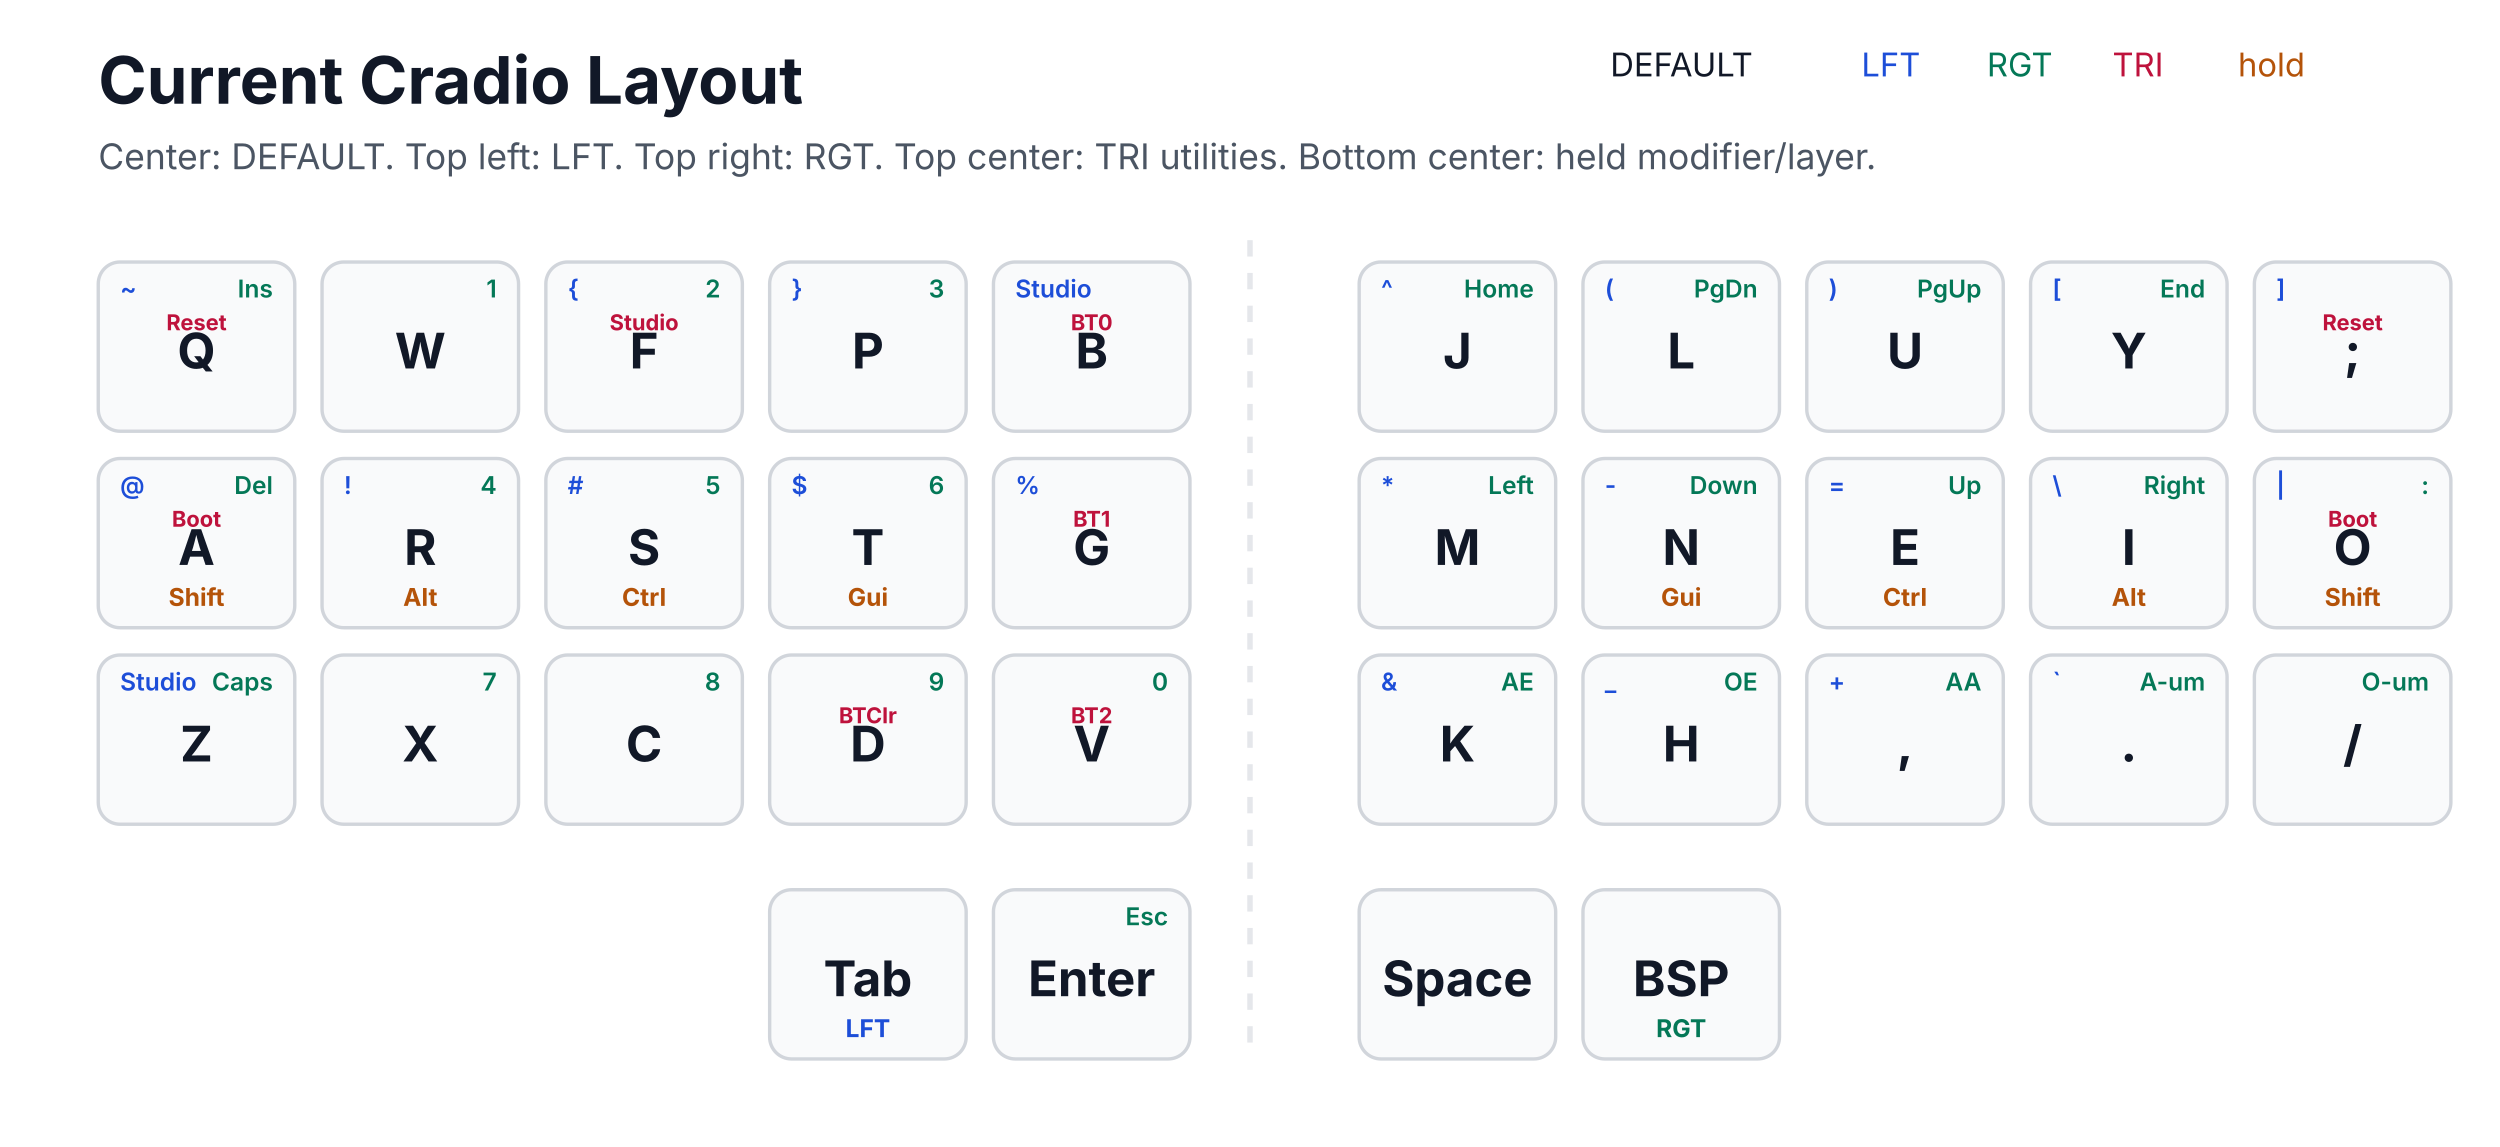
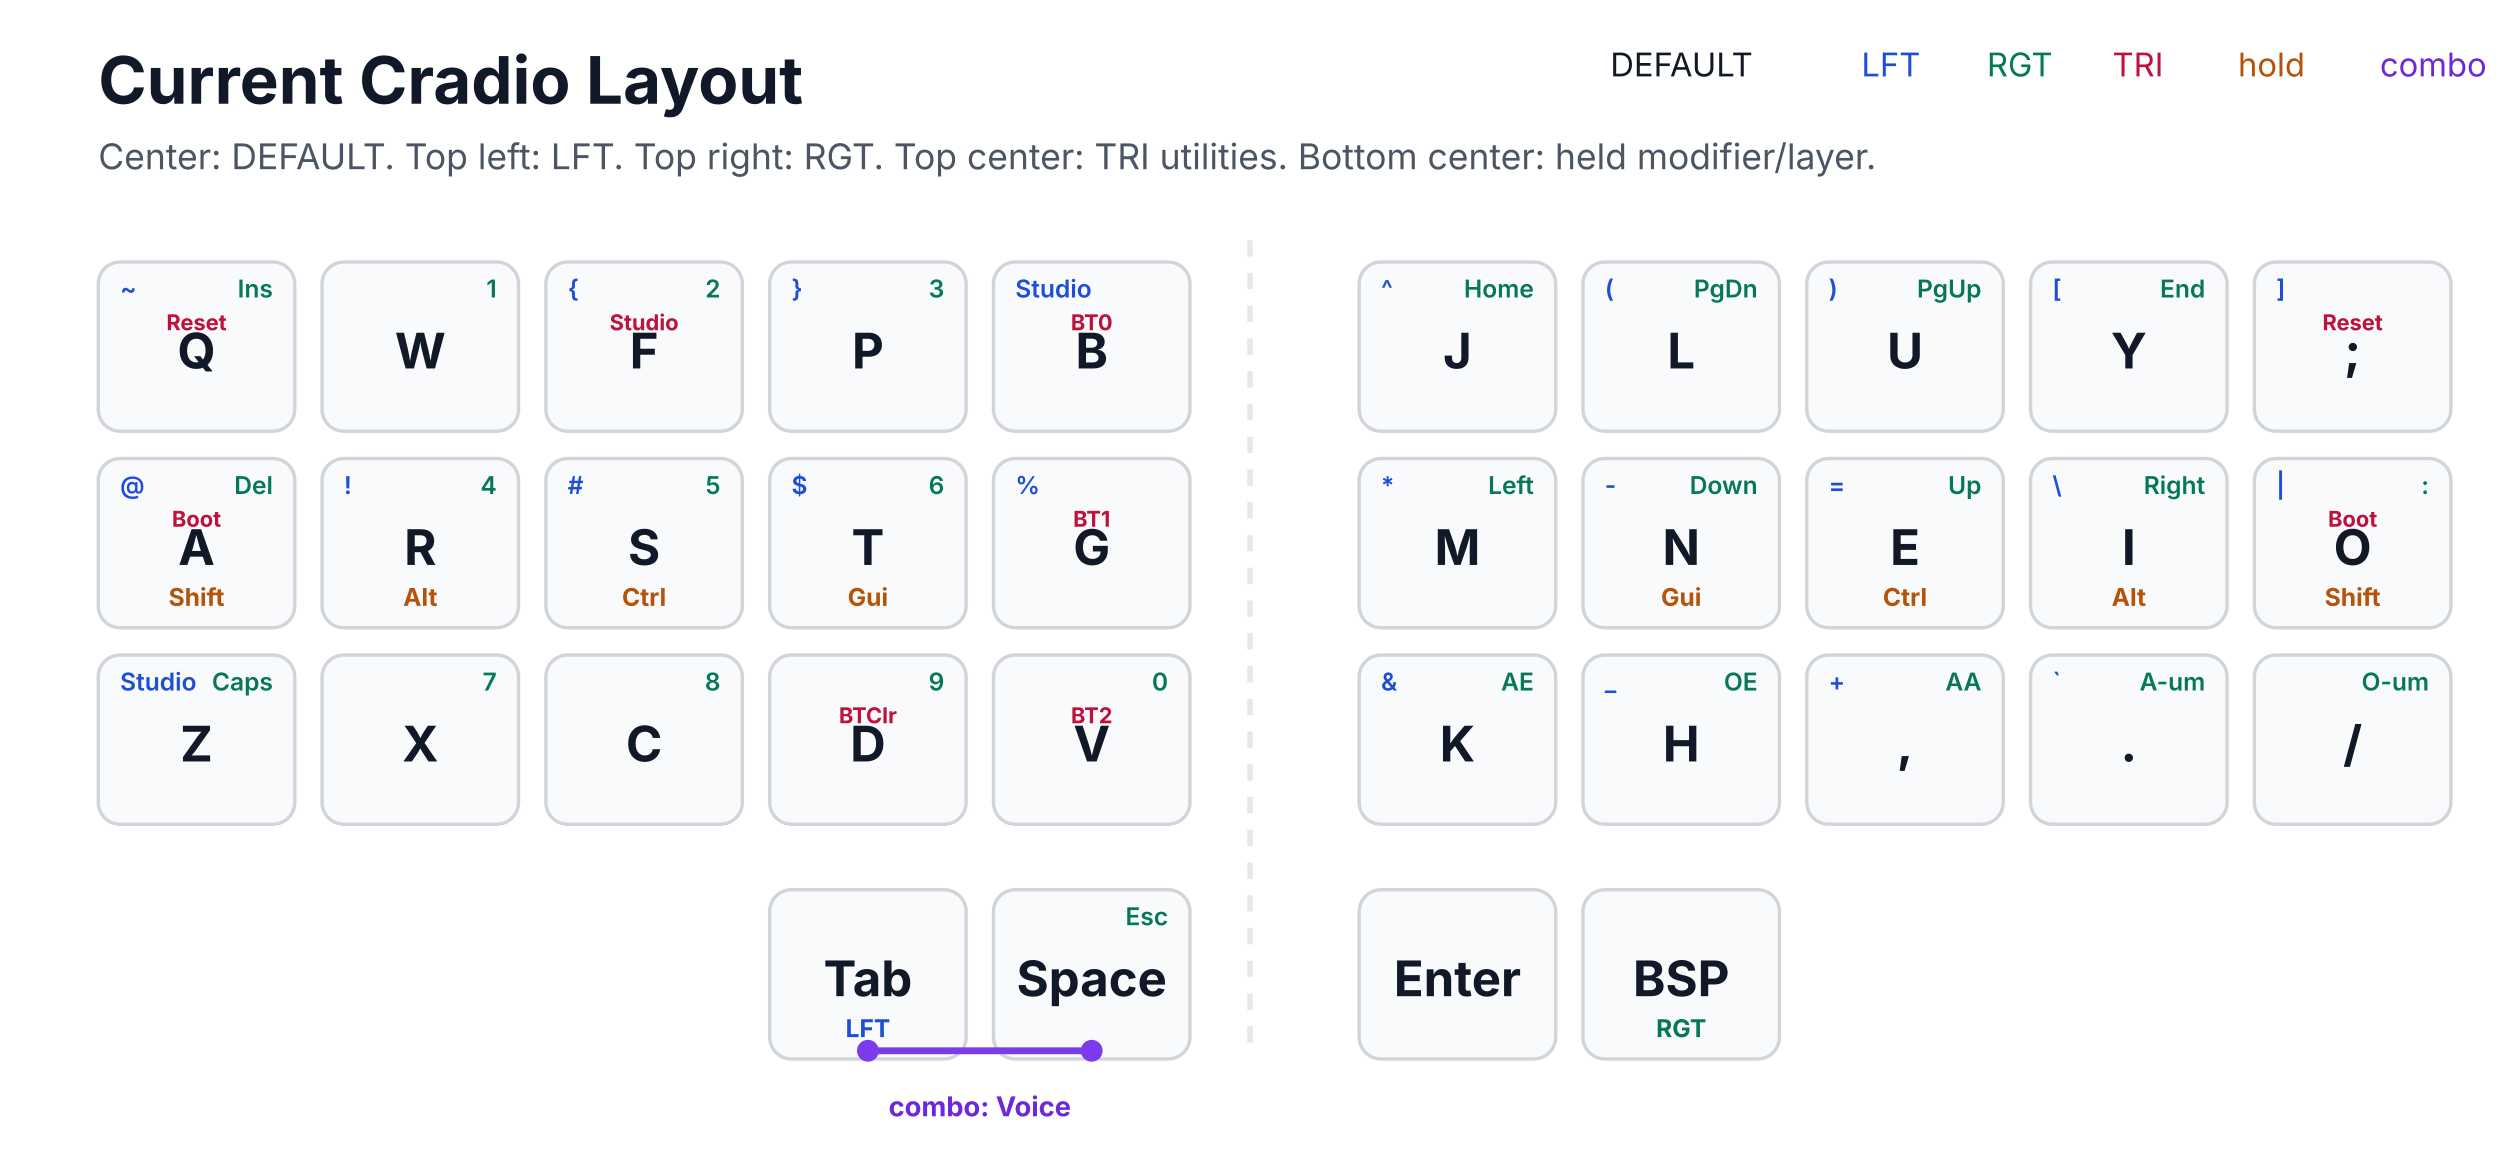
- <svg xmlns="http://www.w3.org/2000/svg" width="916" height="420" viewBox="0 0 916 420" role="img" aria-labelledby="title desc">
+ <svg xmlns="http://www.w3.org/2000/svg" width="916" height="430" viewBox="0 0 916 430" role="img" aria-labelledby="title desc">
  <style>
    svg { background: #ffffff; font-family: Inter, ui-sans-serif, system-ui, -apple-system, BlinkMacSystemFont, "Segoe UI", sans-serif; }
    .key rect { fill: #f9fafb; stroke: #d1d5db; stroke-width: 1.25; }
    .legend text { font-size: 12px; }
    .title { font-size: 24px; font-weight: 750; fill: #111827; }
    .subtitle { font-size: 13px; fill: #4b5563; }
  </style>
  <text x="36" y="38" class="title">Current Cradio Layout</text>
  <text x="36" y="62" class="subtitle">Center: DEFAULT. Top left: LFT. Top right: RGT. Top center: TRI utilities. Bottom center: held modifier/layer.</text>
  <g class="legend" transform="translate(590 28)">
    <text x="0" y="0" fill="#111827">DEFAULT</text>
    <text x="92" y="0" fill="#1d4ed8">LFT</text>
    <text x="138" y="0" fill="#047857">RGT</text>
    <text x="184" y="0" fill="#be123c">TRI</text>
    <text x="230" y="0" fill="#b45309">hold</text>
+     <text x="282" y="0" fill="#6d28d9">combo</text>
  </g>
  <line x1="458" y1="88" x2="458" y2="386" stroke="#e5e7eb" stroke-width="2" stroke-dasharray="6 6" />
  <g class="key" data-index="0">
    <rect x="36.0" y="96.0" width="72" height="62" rx="8" ry="8" />
    <text x="72.0" y="135.0" text-anchor="middle" font-size="18" font-weight="700" fill="#111827">Q</text>
    <text x="44.0" y="109.0" text-anchor="start" font-size="9" font-weight="600" fill="#1d4ed8">~</text>
    <text x="100.0" y="109.0" text-anchor="end" font-size="9" font-weight="600" fill="#047857">Ins</text>
    <text x="72.0" y="121.0" text-anchor="middle" font-size="8" font-weight="700" fill="#be123c">Reset</text>
  </g>
  <g class="key" data-index="1">
    <rect x="118.0" y="96.0" width="72" height="62" rx="8" ry="8" />
    <text x="154.0" y="135.0" text-anchor="middle" font-size="18" font-weight="700" fill="#111827">W</text>
    <text x="182.0" y="109.0" text-anchor="end" font-size="9" font-weight="600" fill="#047857">1</text>
  </g>
  <g class="key" data-index="2">
    <rect x="200.0" y="96.0" width="72" height="62" rx="8" ry="8" />
    <text x="236.0" y="135.0" text-anchor="middle" font-size="18" font-weight="700" fill="#111827">F</text>
    <text x="208.0" y="109.0" text-anchor="start" font-size="9" font-weight="600" fill="#1d4ed8">{</text>
    <text x="264.0" y="109.0" text-anchor="end" font-size="9" font-weight="600" fill="#047857">2</text>
    <text x="236.0" y="121.0" text-anchor="middle" font-size="8" font-weight="700" fill="#be123c">Studio</text>
  </g>
  <g class="key" data-index="3">
    <rect x="282.0" y="96.0" width="72" height="62" rx="8" ry="8" />
    <text x="318.0" y="135.0" text-anchor="middle" font-size="18" font-weight="700" fill="#111827">P</text>
    <text x="290.0" y="109.0" text-anchor="start" font-size="9" font-weight="600" fill="#1d4ed8">}</text>
    <text x="346.0" y="109.0" text-anchor="end" font-size="9" font-weight="600" fill="#047857">3</text>
  </g>
  <g class="key" data-index="4">
    <rect x="364.0" y="96.0" width="72" height="62" rx="8" ry="8" />
    <text x="400.0" y="135.0" text-anchor="middle" font-size="18" font-weight="700" fill="#111827">B</text>
    <text x="372.0" y="109.0" text-anchor="start" font-size="9" font-weight="600" fill="#1d4ed8">Studio</text>
    <text x="400.0" y="121.0" text-anchor="middle" font-size="8" font-weight="700" fill="#be123c">BT0</text>
  </g>
  <g class="key" data-index="5">
    <rect x="498.0" y="96.0" width="72" height="62" rx="8" ry="8" />
    <text x="534.0" y="135.0" text-anchor="middle" font-size="18" font-weight="700" fill="#111827">J</text>
    <text x="506.0" y="109.0" text-anchor="start" font-size="9" font-weight="600" fill="#1d4ed8">^</text>
    <text x="562.0" y="109.0" text-anchor="end" font-size="9" font-weight="600" fill="#047857">Home</text>
  </g>
  <g class="key" data-index="6">
    <rect x="580.0" y="96.0" width="72" height="62" rx="8" ry="8" />
    <text x="616.0" y="135.0" text-anchor="middle" font-size="18" font-weight="700" fill="#111827">L</text>
    <text x="588.0" y="109.0" text-anchor="start" font-size="9" font-weight="600" fill="#1d4ed8">(</text>
    <text x="644.0" y="109.0" text-anchor="end" font-size="9" font-weight="600" fill="#047857">PgDn</text>
  </g>
  <g class="key" data-index="7">
    <rect x="662.0" y="96.0" width="72" height="62" rx="8" ry="8" />
    <text x="698.0" y="135.0" text-anchor="middle" font-size="18" font-weight="700" fill="#111827">U</text>
    <text x="670.0" y="109.0" text-anchor="start" font-size="9" font-weight="600" fill="#1d4ed8">)</text>
    <text x="726.0" y="109.0" text-anchor="end" font-size="9" font-weight="600" fill="#047857">PgUp</text>
  </g>
  <g class="key" data-index="8">
    <rect x="744.0" y="96.0" width="72" height="62" rx="8" ry="8" />
    <text x="780.0" y="135.0" text-anchor="middle" font-size="18" font-weight="700" fill="#111827">Y</text>
    <text x="752.0" y="109.0" text-anchor="start" font-size="9" font-weight="600" fill="#1d4ed8">[</text>
    <text x="808.0" y="109.0" text-anchor="end" font-size="9" font-weight="600" fill="#047857">End</text>
  </g>
  <g class="key" data-index="9">
    <rect x="826.0" y="96.0" width="72" height="62" rx="8" ry="8" />
    <text x="862.0" y="135.0" text-anchor="middle" font-size="18" font-weight="700" fill="#111827">;</text>
    <text x="834.0" y="109.0" text-anchor="start" font-size="9" font-weight="600" fill="#1d4ed8">]</text>
    <text x="862.0" y="121.0" text-anchor="middle" font-size="8" font-weight="700" fill="#be123c">Reset</text>
  </g>
  <g class="key" data-index="10">
    <rect x="36.0" y="168.0" width="72" height="62" rx="8" ry="8" />
    <text x="72.0" y="207.0" text-anchor="middle" font-size="18" font-weight="700" fill="#111827">A</text>
    <text x="44.0" y="181.0" text-anchor="start" font-size="9" font-weight="600" fill="#1d4ed8">@</text>
    <text x="100.0" y="181.0" text-anchor="end" font-size="9" font-weight="600" fill="#047857">Del</text>
    <text x="72.0" y="193.0" text-anchor="middle" font-size="8" font-weight="700" fill="#be123c">Boot</text>
    <text x="72.0" y="222.0" text-anchor="middle" font-size="9" font-weight="700" fill="#b45309">Shift</text>
  </g>
  <g class="key" data-index="11">
    <rect x="118.0" y="168.0" width="72" height="62" rx="8" ry="8" />
    <text x="154.0" y="207.0" text-anchor="middle" font-size="18" font-weight="700" fill="#111827">R</text>
    <text x="126.0" y="181.0" text-anchor="start" font-size="9" font-weight="600" fill="#1d4ed8">!</text>
    <text x="182.0" y="181.0" text-anchor="end" font-size="9" font-weight="600" fill="#047857">4</text>
    <text x="154.0" y="222.0" text-anchor="middle" font-size="9" font-weight="700" fill="#b45309">Alt</text>
  </g>
  <g class="key" data-index="12">
    <rect x="200.0" y="168.0" width="72" height="62" rx="8" ry="8" />
    <text x="236.0" y="207.0" text-anchor="middle" font-size="18" font-weight="700" fill="#111827">S</text>
    <text x="208.0" y="181.0" text-anchor="start" font-size="9" font-weight="600" fill="#1d4ed8">#</text>
    <text x="264.0" y="181.0" text-anchor="end" font-size="9" font-weight="600" fill="#047857">5</text>
    <text x="236.0" y="222.0" text-anchor="middle" font-size="9" font-weight="700" fill="#b45309">Ctrl</text>
  </g>
  <g class="key" data-index="13">
    <rect x="282.0" y="168.0" width="72" height="62" rx="8" ry="8" />
    <text x="318.0" y="207.0" text-anchor="middle" font-size="18" font-weight="700" fill="#111827">T</text>
    <text x="290.0" y="181.0" text-anchor="start" font-size="9" font-weight="600" fill="#1d4ed8">$</text>
    <text x="346.0" y="181.0" text-anchor="end" font-size="9" font-weight="600" fill="#047857">6</text>
    <text x="318.0" y="222.0" text-anchor="middle" font-size="9" font-weight="700" fill="#b45309">Gui</text>
  </g>
  <g class="key" data-index="14">
    <rect x="364.0" y="168.0" width="72" height="62" rx="8" ry="8" />
    <text x="400.0" y="207.0" text-anchor="middle" font-size="18" font-weight="700" fill="#111827">G</text>
    <text x="372.0" y="181.0" text-anchor="start" font-size="9" font-weight="600" fill="#1d4ed8">%</text>
    <text x="400.0" y="193.0" text-anchor="middle" font-size="8" font-weight="700" fill="#be123c">BT1</text>
  </g>
  <g class="key" data-index="15">
    <rect x="498.0" y="168.0" width="72" height="62" rx="8" ry="8" />
    <text x="534.0" y="207.0" text-anchor="middle" font-size="18" font-weight="700" fill="#111827">M</text>
    <text x="506.0" y="181.0" text-anchor="start" font-size="9" font-weight="600" fill="#1d4ed8">*</text>
    <text x="562.0" y="181.0" text-anchor="end" font-size="9" font-weight="600" fill="#047857">Left</text>
  </g>
  <g class="key" data-index="16">
    <rect x="580.0" y="168.0" width="72" height="62" rx="8" ry="8" />
    <text x="616.0" y="207.0" text-anchor="middle" font-size="18" font-weight="700" fill="#111827">N</text>
    <text x="588.0" y="181.0" text-anchor="start" font-size="9" font-weight="600" fill="#1d4ed8">-</text>
    <text x="644.0" y="181.0" text-anchor="end" font-size="9" font-weight="600" fill="#047857">Down</text>
    <text x="616.0" y="222.0" text-anchor="middle" font-size="9" font-weight="700" fill="#b45309">Gui</text>
  </g>
  <g class="key" data-index="17">
    <rect x="662.0" y="168.0" width="72" height="62" rx="8" ry="8" />
    <text x="698.0" y="207.0" text-anchor="middle" font-size="18" font-weight="700" fill="#111827">E</text>
    <text x="670.0" y="181.0" text-anchor="start" font-size="9" font-weight="600" fill="#1d4ed8">=</text>
    <text x="726.0" y="181.0" text-anchor="end" font-size="9" font-weight="600" fill="#047857">Up</text>
    <text x="698.0" y="222.0" text-anchor="middle" font-size="9" font-weight="700" fill="#b45309">Ctrl</text>
  </g>
  <g class="key" data-index="18">
    <rect x="744.0" y="168.0" width="72" height="62" rx="8" ry="8" />
    <text x="780.0" y="207.0" text-anchor="middle" font-size="18" font-weight="700" fill="#111827">I</text>
    <text x="752.0" y="181.0" text-anchor="start" font-size="9" font-weight="600" fill="#1d4ed8">\</text>
    <text x="808.0" y="181.0" text-anchor="end" font-size="9" font-weight="600" fill="#047857">Right</text>
    <text x="780.0" y="222.0" text-anchor="middle" font-size="9" font-weight="700" fill="#b45309">Alt</text>
  </g>
  <g class="key" data-index="19">
    <rect x="826.0" y="168.0" width="72" height="62" rx="8" ry="8" />
    <text x="862.0" y="207.0" text-anchor="middle" font-size="18" font-weight="700" fill="#111827">O</text>
    <text x="834.0" y="181.0" text-anchor="start" font-size="9" font-weight="600" fill="#1d4ed8">|</text>
    <text x="890.0" y="181.0" text-anchor="end" font-size="9" font-weight="600" fill="#047857">:</text>
    <text x="862.0" y="193.0" text-anchor="middle" font-size="8" font-weight="700" fill="#be123c">Boot</text>
    <text x="862.0" y="222.0" text-anchor="middle" font-size="9" font-weight="700" fill="#b45309">Shift</text>
  </g>
  <g class="key" data-index="20">
    <rect x="36.0" y="240.0" width="72" height="62" rx="8" ry="8" />
    <text x="72.0" y="279.0" text-anchor="middle" font-size="18" font-weight="700" fill="#111827">Z</text>
    <text x="44.0" y="253.0" text-anchor="start" font-size="9" font-weight="600" fill="#1d4ed8">Studio</text>
    <text x="100.0" y="253.0" text-anchor="end" font-size="9" font-weight="600" fill="#047857">Caps</text>
  </g>
  <g class="key" data-index="21">
    <rect x="118.0" y="240.0" width="72" height="62" rx="8" ry="8" />
    <text x="154.0" y="279.0" text-anchor="middle" font-size="18" font-weight="700" fill="#111827">X</text>
    <text x="182.0" y="253.0" text-anchor="end" font-size="9" font-weight="600" fill="#047857">7</text>
  </g>
  <g class="key" data-index="22">
    <rect x="200.0" y="240.0" width="72" height="62" rx="8" ry="8" />
    <text x="236.0" y="279.0" text-anchor="middle" font-size="18" font-weight="700" fill="#111827">C</text>
    <text x="264.0" y="253.0" text-anchor="end" font-size="9" font-weight="600" fill="#047857">8</text>
  </g>
  <g class="key" data-index="23">
    <rect x="282.0" y="240.0" width="72" height="62" rx="8" ry="8" />
    <text x="318.0" y="279.0" text-anchor="middle" font-size="18" font-weight="700" fill="#111827">D</text>
    <text x="346.0" y="253.0" text-anchor="end" font-size="9" font-weight="600" fill="#047857">9</text>
    <text x="318.0" y="265.0" text-anchor="middle" font-size="8" font-weight="700" fill="#be123c">BTClr</text>
  </g>
  <g class="key" data-index="24">
    <rect x="364.0" y="240.0" width="72" height="62" rx="8" ry="8" />
    <text x="400.0" y="279.0" text-anchor="middle" font-size="18" font-weight="700" fill="#111827">V</text>
    <text x="428.0" y="253.0" text-anchor="end" font-size="9" font-weight="600" fill="#047857">0</text>
    <text x="400.0" y="265.0" text-anchor="middle" font-size="8" font-weight="700" fill="#be123c">BT2</text>
  </g>
  <g class="key" data-index="25">
    <rect x="498.0" y="240.0" width="72" height="62" rx="8" ry="8" />
    <text x="534.0" y="279.0" text-anchor="middle" font-size="18" font-weight="700" fill="#111827">K</text>
    <text x="506.0" y="253.0" text-anchor="start" font-size="9" font-weight="600" fill="#1d4ed8">&amp;</text>
    <text x="562.0" y="253.0" text-anchor="end" font-size="9" font-weight="600" fill="#047857">AE</text>
  </g>
  <g class="key" data-index="26">
    <rect x="580.0" y="240.0" width="72" height="62" rx="8" ry="8" />
    <text x="616.0" y="279.0" text-anchor="middle" font-size="18" font-weight="700" fill="#111827">H</text>
    <text x="588.0" y="253.0" text-anchor="start" font-size="9" font-weight="600" fill="#1d4ed8">_</text>
    <text x="644.0" y="253.0" text-anchor="end" font-size="9" font-weight="600" fill="#047857">OE</text>
  </g>
  <g class="key" data-index="27">
    <rect x="662.0" y="240.0" width="72" height="62" rx="8" ry="8" />
    <text x="698.0" y="279.0" text-anchor="middle" font-size="18" font-weight="700" fill="#111827">,</text>
    <text x="670.0" y="253.0" text-anchor="start" font-size="9" font-weight="600" fill="#1d4ed8">+</text>
    <text x="726.0" y="253.0" text-anchor="end" font-size="9" font-weight="600" fill="#047857">AA</text>
  </g>
  <g class="key" data-index="28">
    <rect x="744.0" y="240.0" width="72" height="62" rx="8" ry="8" />
    <text x="780.0" y="279.0" text-anchor="middle" font-size="18" font-weight="700" fill="#111827">.</text>
    <text x="752.0" y="253.0" text-anchor="start" font-size="9" font-weight="600" fill="#1d4ed8">`</text>
    <text x="808.0" y="253.0" text-anchor="end" font-size="9" font-weight="600" fill="#047857">A-um</text>
  </g>
  <g class="key" data-index="29">
    <rect x="826.0" y="240.0" width="72" height="62" rx="8" ry="8" />
    <text x="862.0" y="279.0" text-anchor="middle" font-size="18" font-weight="700" fill="#111827">/</text>
    <text x="890.0" y="253.0" text-anchor="end" font-size="9" font-weight="600" fill="#047857">O-um</text>
  </g>
  <g class="key" data-index="30">
    <rect x="282.0" y="326.0" width="72" height="62" rx="8" ry="8" />
    <text x="318.0" y="365.0" text-anchor="middle" font-size="18" font-weight="700" fill="#111827">Tab</text>
    <text x="318.0" y="380.0" text-anchor="middle" font-size="9" font-weight="700" fill="#1d4ed8">LFT</text>
  </g>
  <g class="key" data-index="31">
    <rect x="364.0" y="326.0" width="72" height="62" rx="8" ry="8" />
-     <text x="400.0" y="365.0" text-anchor="middle" font-size="18" font-weight="700" fill="#111827">Enter</text>
+     <text x="400.0" y="365.0" text-anchor="middle" font-size="18" font-weight="700" fill="#111827">Space</text>
    <text x="428.0" y="339.0" text-anchor="end" font-size="9" font-weight="600" fill="#047857">Esc</text>
  </g>
  <g class="key" data-index="32">
    <rect x="498.0" y="326.0" width="72" height="62" rx="8" ry="8" />
-     <text x="534.0" y="365.0" text-anchor="middle" font-size="18" font-weight="700" fill="#111827">Space</text>
+     <text x="534.0" y="365.0" text-anchor="middle" font-size="18" font-weight="700" fill="#111827">Enter</text>
  </g>
  <g class="key" data-index="33">
    <rect x="580.0" y="326.0" width="72" height="62" rx="8" ry="8" />
    <text x="616.0" y="365.0" text-anchor="middle" font-size="18" font-weight="700" fill="#111827">BSP</text>
    <text x="616.0" y="380.0" text-anchor="middle" font-size="9" font-weight="700" fill="#047857">RGT</text>
  </g>
+   <line x1="318.0" y1="385.0" x2="400.0" y2="385.0" stroke="#7c3aed" stroke-width="2.5" stroke-linecap="round" />
+   <circle cx="318.0" cy="385.0" r="4" fill="#7c3aed" />
+   <circle cx="400.0" cy="385.0" r="4" fill="#7c3aed" />
+   <text x="359.0" y="409.0" text-anchor="middle" font-size="10" font-weight="700" fill="#6d28d9">combo: Voice</text>
</svg>
